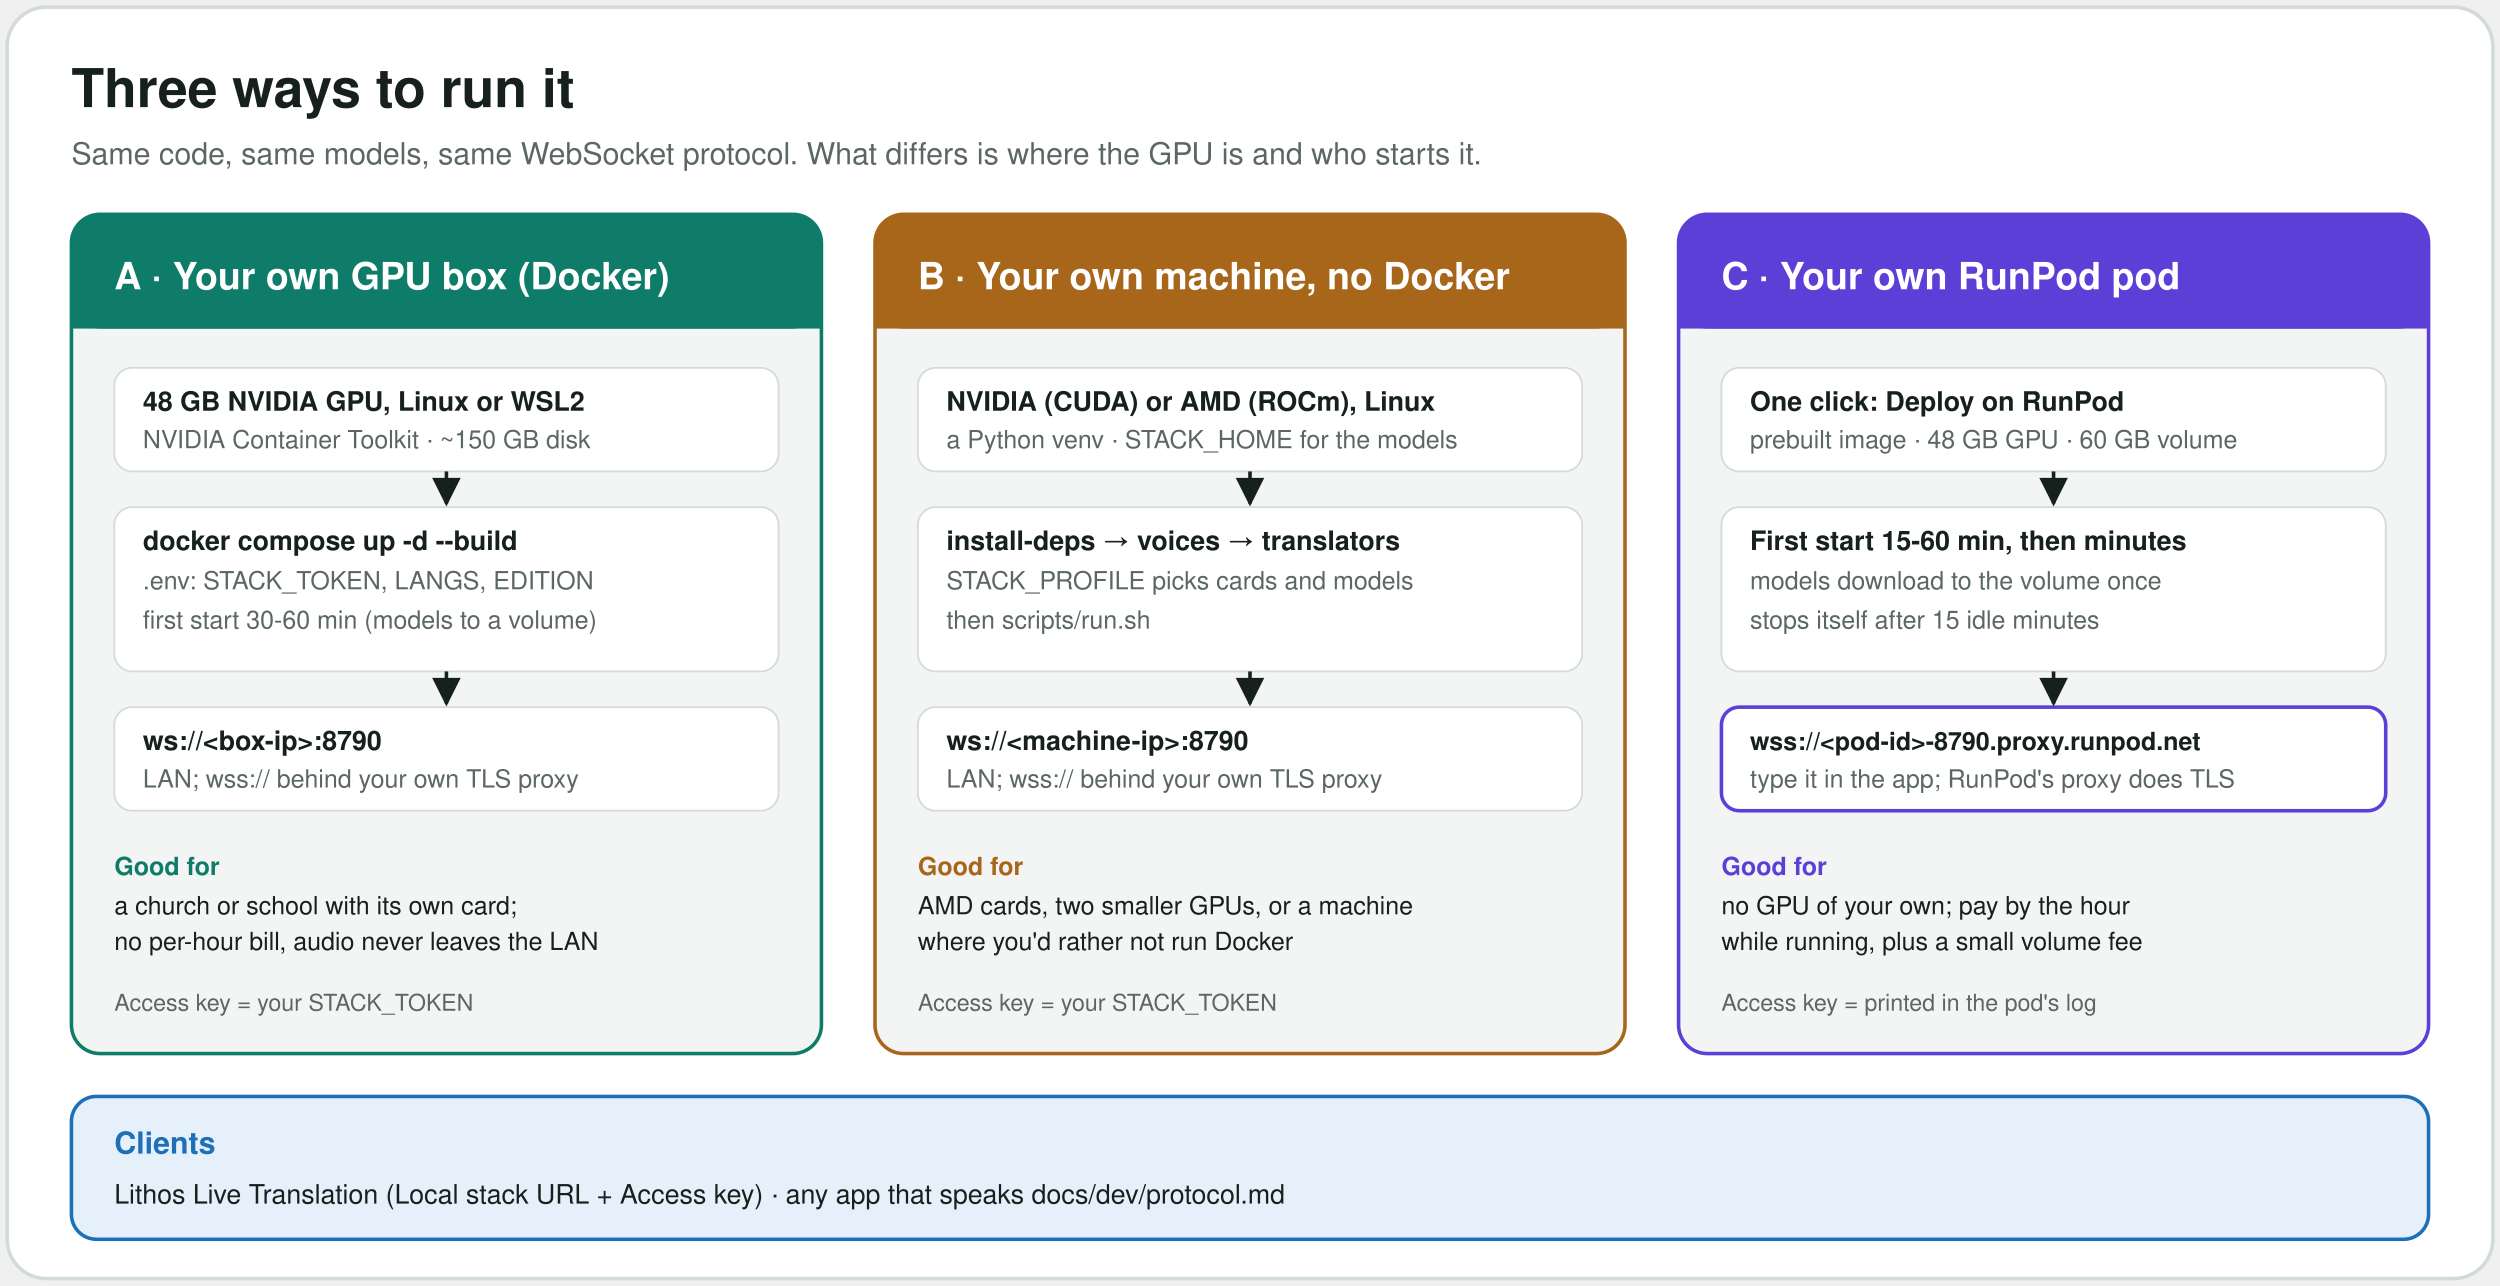
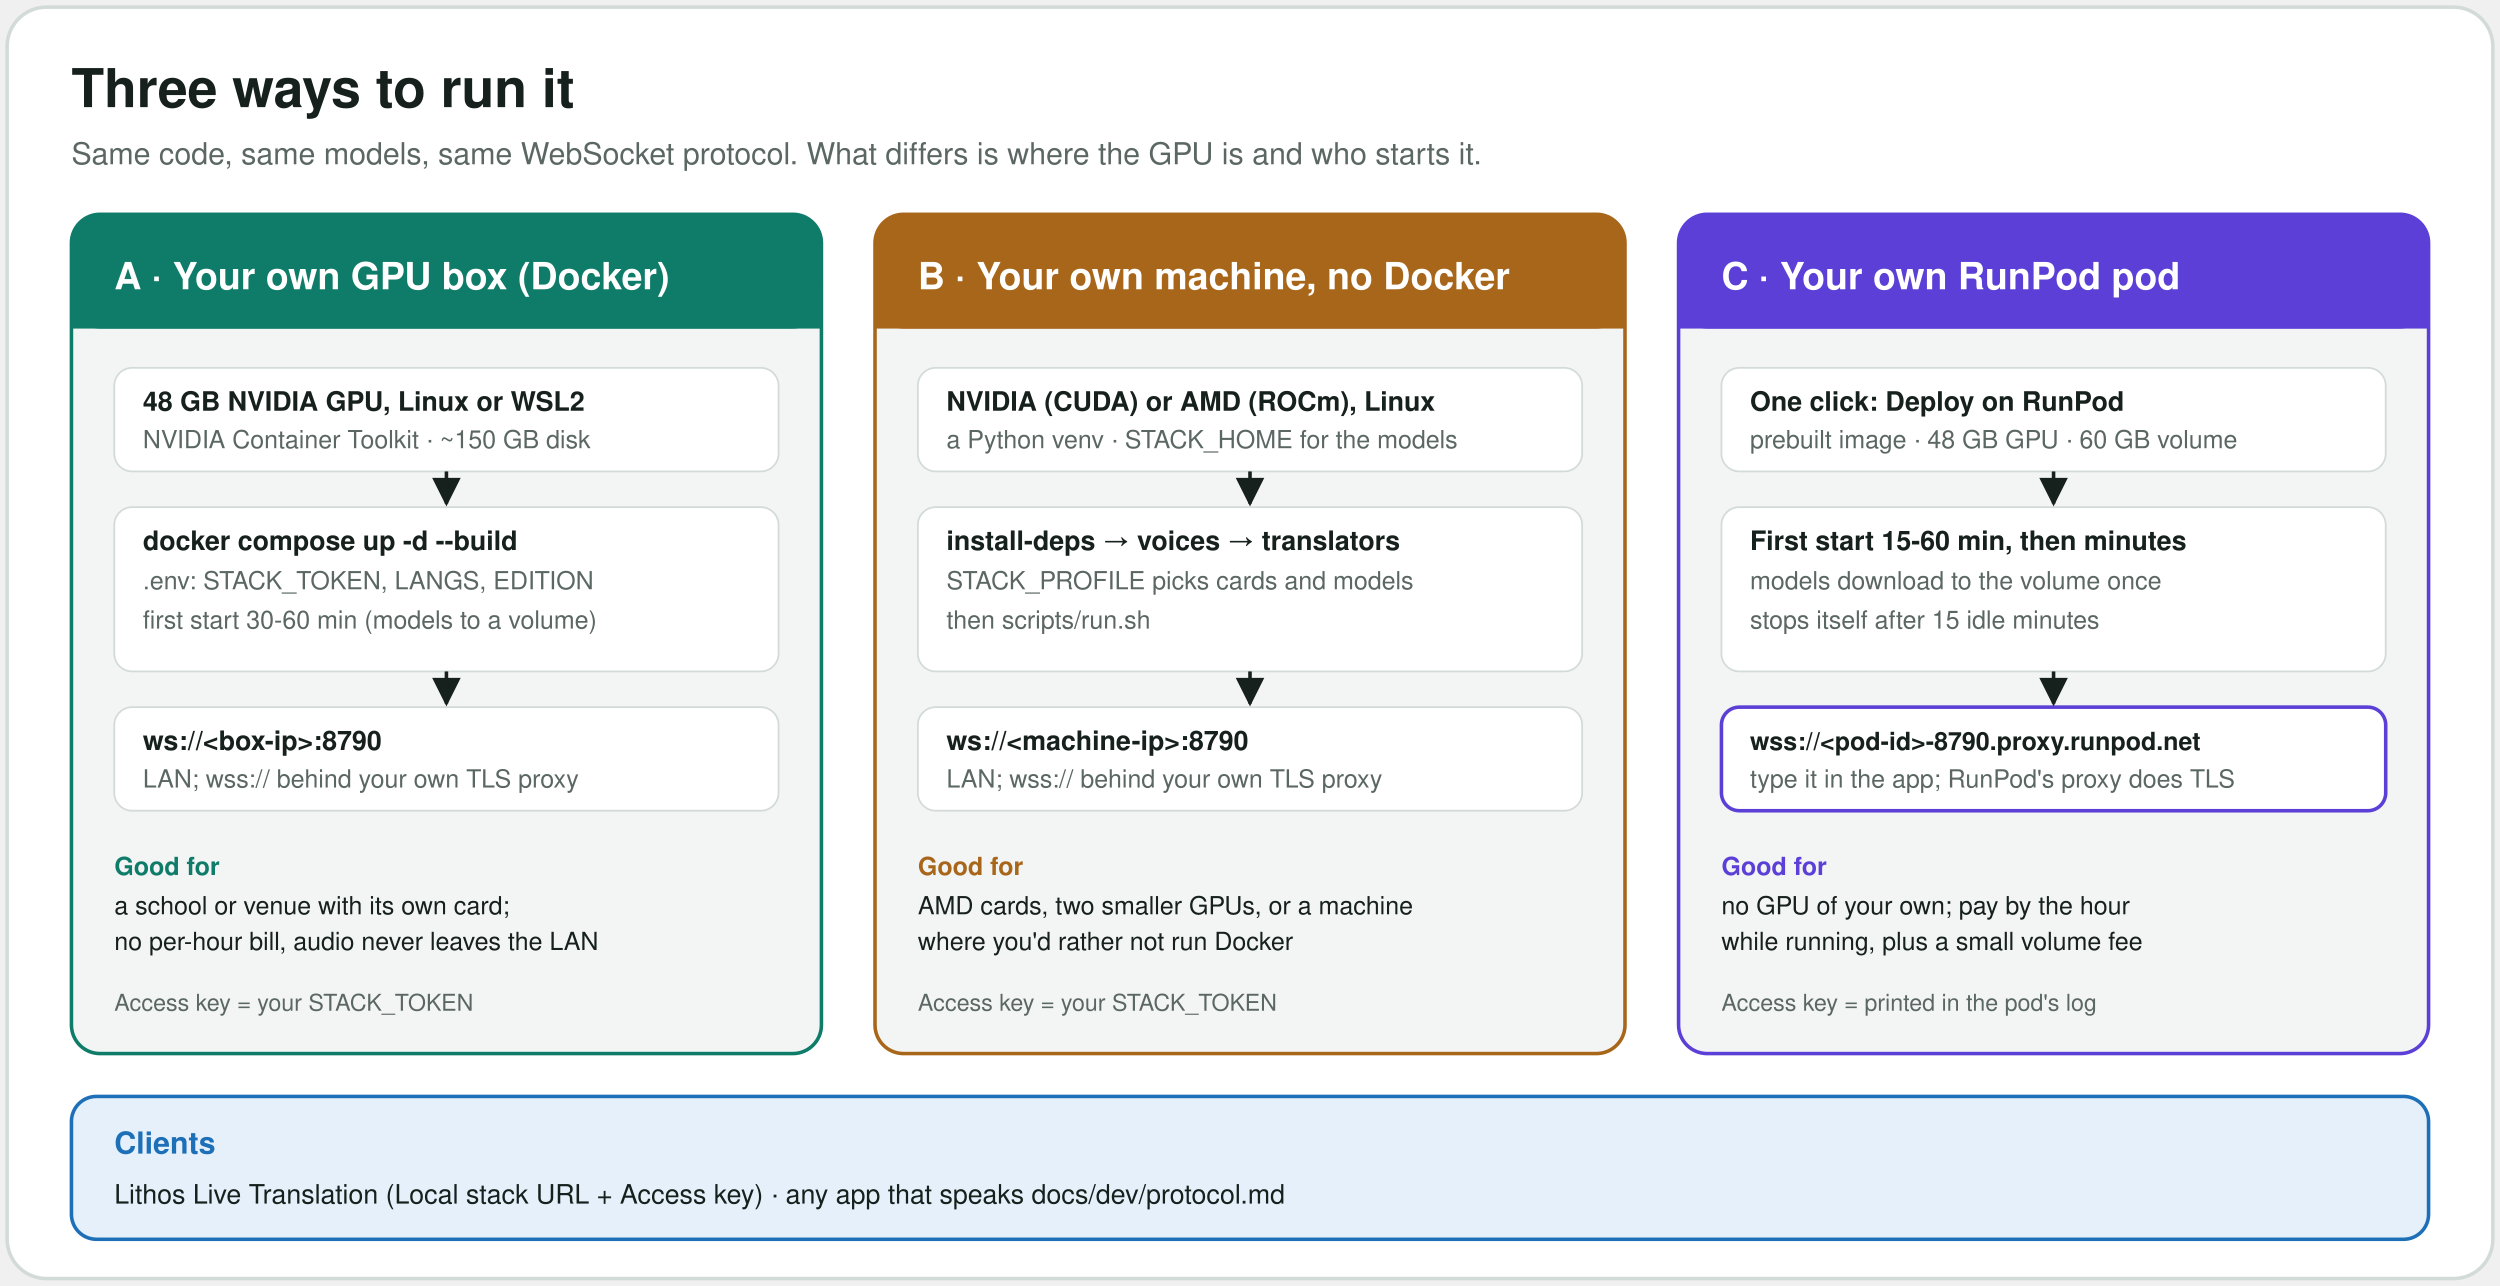
<svg xmlns="http://www.w3.org/2000/svg" width="1400" height="720" viewBox="0 0 1400 720" font-family="Helvetica, Arial, sans-serif">
  <defs>
    <marker id="arr" viewBox="0 0 10 10" refX="9" refY="5" markerWidth="8" markerHeight="8" orient="auto">
      <path d="M0,0 L10,5 L0,10 z" fill="#16201D" />
    </marker>
  </defs>
  <rect x="4" y="4" width="1392" height="712" rx="22" fill="#FFFFFF" stroke="#D3DBD8" stroke-width="2" />
  <text x="40" y="60" font-size="30" font-weight="700" fill="#16201D">Three ways to run it</text>
  <text x="40" y="92" font-size="17" fill="#5B6763">Same code, same models, same WebSocket protocol. What differs is where the GPU is and who starts it.</text>
  <g>
    <rect x="40" y="120" width="420" height="470" rx="16" fill="#F3F5F4" stroke="#0E7C68" stroke-width="2" />
    <rect x="40" y="120" width="420" height="64" rx="16" fill="#0E7C68" />
    <rect x="40" y="160" width="420" height="24" fill="#0E7C68" />
    <text x="64" y="162" font-size="21" font-weight="700" fill="#FFFFFF">A · Your own GPU box (Docker)</text>
    <g font-size="15" fill="#16201D">
      <rect x="64" y="206" width="372" height="58" rx="10" fill="#FFFFFF" stroke="#D3DBD8" />
      <text x="80" y="230" font-weight="700">48 GB NVIDIA GPU, Linux or WSL2</text>
      <text x="80" y="251" fill="#5B6763" font-size="14">NVIDIA Container Toolkit · ~150 GB disk</text>
      <rect x="64" y="284" width="372" height="92" rx="10" fill="#FFFFFF" stroke="#D3DBD8" />
      <text x="80" y="308" font-weight="700">docker compose up -d --build</text>
      <text x="80" y="330" fill="#5B6763" font-size="14">.env: STACK_TOKEN, LANGS, EDITION</text>
      <text x="80" y="352" fill="#5B6763" font-size="14">first start 30-60 min (models to a volume)</text>
      <rect x="64" y="396" width="372" height="58" rx="10" fill="#FFFFFF" stroke="#D3DBD8" />
      <text x="80" y="420" font-weight="700">ws://&lt;box-ip&gt;:8790</text>
      <text x="80" y="441" fill="#5B6763" font-size="14">LAN; wss:// behind your own TLS proxy</text>
    </g>
    <g stroke="#16201D" stroke-width="2" marker-end="url(#arr)">
      <line x1="250" y1="264" x2="250" y2="282" />
      <line x1="250" y1="376" x2="250" y2="394" />
    </g>
    <text x="64" y="490" font-size="14" font-weight="700" fill="#0E7C68">Good for</text>
-     <text x="64" y="512" font-size="14" fill="#16201D">a church or school with its own card;</text>
+     <text x="64" y="512" font-size="14" fill="#16201D">a school or venue with its own card;</text>
    <text x="64" y="532" font-size="14" fill="#16201D">no per-hour bill, audio never leaves the LAN</text>
    <text x="64" y="566" font-size="13" fill="#5B6763">Access key = your STACK_TOKEN</text>
  </g>
  <g>
    <rect x="490" y="120" width="420" height="470" rx="16" fill="#F3F5F4" stroke="#A8661A" stroke-width="2" />
    <rect x="490" y="120" width="420" height="64" rx="16" fill="#A8661A" />
    <rect x="490" y="160" width="420" height="24" fill="#A8661A" />
    <text x="514" y="162" font-size="21" font-weight="700" fill="#FFFFFF">B · Your own machine, no Docker</text>
    <g font-size="15" fill="#16201D">
      <rect x="514" y="206" width="372" height="58" rx="10" fill="#FFFFFF" stroke="#D3DBD8" />
      <text x="530" y="230" font-weight="700">NVIDIA (CUDA) or AMD (ROCm), Linux</text>
      <text x="530" y="251" fill="#5B6763" font-size="14">a Python venv · STACK_HOME for the models</text>
      <rect x="514" y="284" width="372" height="92" rx="10" fill="#FFFFFF" stroke="#D3DBD8" />
      <text x="530" y="308" font-weight="700">install-deps → voices → translators</text>
      <text x="530" y="330" fill="#5B6763" font-size="14">STACK_PROFILE picks cards and models</text>
      <text x="530" y="352" fill="#5B6763" font-size="14">then scripts/run.sh</text>
      <rect x="514" y="396" width="372" height="58" rx="10" fill="#FFFFFF" stroke="#D3DBD8" />
      <text x="530" y="420" font-weight="700">ws://&lt;machine-ip&gt;:8790</text>
      <text x="530" y="441" fill="#5B6763" font-size="14">LAN; wss:// behind your own TLS proxy</text>
    </g>
    <g stroke="#16201D" stroke-width="2" marker-end="url(#arr)">
      <line x1="700" y1="264" x2="700" y2="282" />
      <line x1="700" y1="376" x2="700" y2="394" />
    </g>
    <text x="514" y="490" font-size="14" font-weight="700" fill="#A8661A">Good for</text>
    <text x="514" y="512" font-size="14" fill="#16201D">AMD cards, two smaller GPUs, or a machine</text>
    <text x="514" y="532" font-size="14" fill="#16201D">where you'd rather not run Docker</text>
    <text x="514" y="566" font-size="13" fill="#5B6763">Access key = your STACK_TOKEN</text>
  </g>
  <g>
    <rect x="940" y="120" width="420" height="470" rx="16" fill="#F3F5F4" stroke="#5B3FD6" stroke-width="2" />
    <rect x="940" y="120" width="420" height="64" rx="16" fill="#5B3FD6" />
    <rect x="940" y="160" width="420" height="24" fill="#5B3FD6" />
    <text x="964" y="162" font-size="21" font-weight="700" fill="#FFFFFF">C · Your own RunPod pod</text>
    <g font-size="15" fill="#16201D">
      <rect x="964" y="206" width="372" height="58" rx="10" fill="#FFFFFF" stroke="#D3DBD8" />
      <text x="980" y="230" font-weight="700">One click: Deploy on RunPod</text>
      <text x="980" y="251" fill="#5B6763" font-size="14">prebuilt image · 48 GB GPU · 60 GB volume</text>
      <rect x="964" y="284" width="372" height="92" rx="10" fill="#FFFFFF" stroke="#D3DBD8" />
      <text x="980" y="308" font-weight="700">First start 15-60 min, then minutes</text>
      <text x="980" y="330" fill="#5B6763" font-size="14">models download to the volume once</text>
      <text x="980" y="352" fill="#5B6763" font-size="14">stops itself after 15 idle minutes</text>
      <rect x="964" y="396" width="372" height="58" rx="10" fill="#FFFFFF" stroke="#5B3FD6" stroke-width="2" />
      <text x="980" y="420" font-weight="700" font-size="14">wss://&lt;pod-id&gt;-8790.proxy.runpod.net</text>
      <text x="980" y="441" fill="#5B6763" font-size="14">type it in the app; RunPod's proxy does TLS</text>
    </g>
    <g stroke="#16201D" stroke-width="2" marker-end="url(#arr)">
      <line x1="1150" y1="264" x2="1150" y2="282" />
      <line x1="1150" y1="376" x2="1150" y2="394" />
    </g>
    <text x="964" y="490" font-size="14" font-weight="700" fill="#5B3FD6">Good for</text>
    <text x="964" y="512" font-size="14" fill="#16201D">no GPU of your own; pay by the hour</text>
    <text x="964" y="532" font-size="14" fill="#16201D">while running, plus a small volume fee</text>
    <text x="964" y="566" font-size="13" fill="#5B6763">Access key = printed in the pod's log</text>
  </g>
  <rect x="40" y="614" width="1320" height="80" rx="14" fill="#E6F0FA" stroke="#1D6FB8" stroke-width="2" />
  <text x="64" y="646" font-size="17" font-weight="700" fill="#1D6FB8">Clients</text>
  <text x="64" y="674" font-size="15" fill="#16201D">Lithos Live Translation (Local stack URL + Access key)  ·  any app that speaks docs/dev/protocol.md</text>
</svg>
